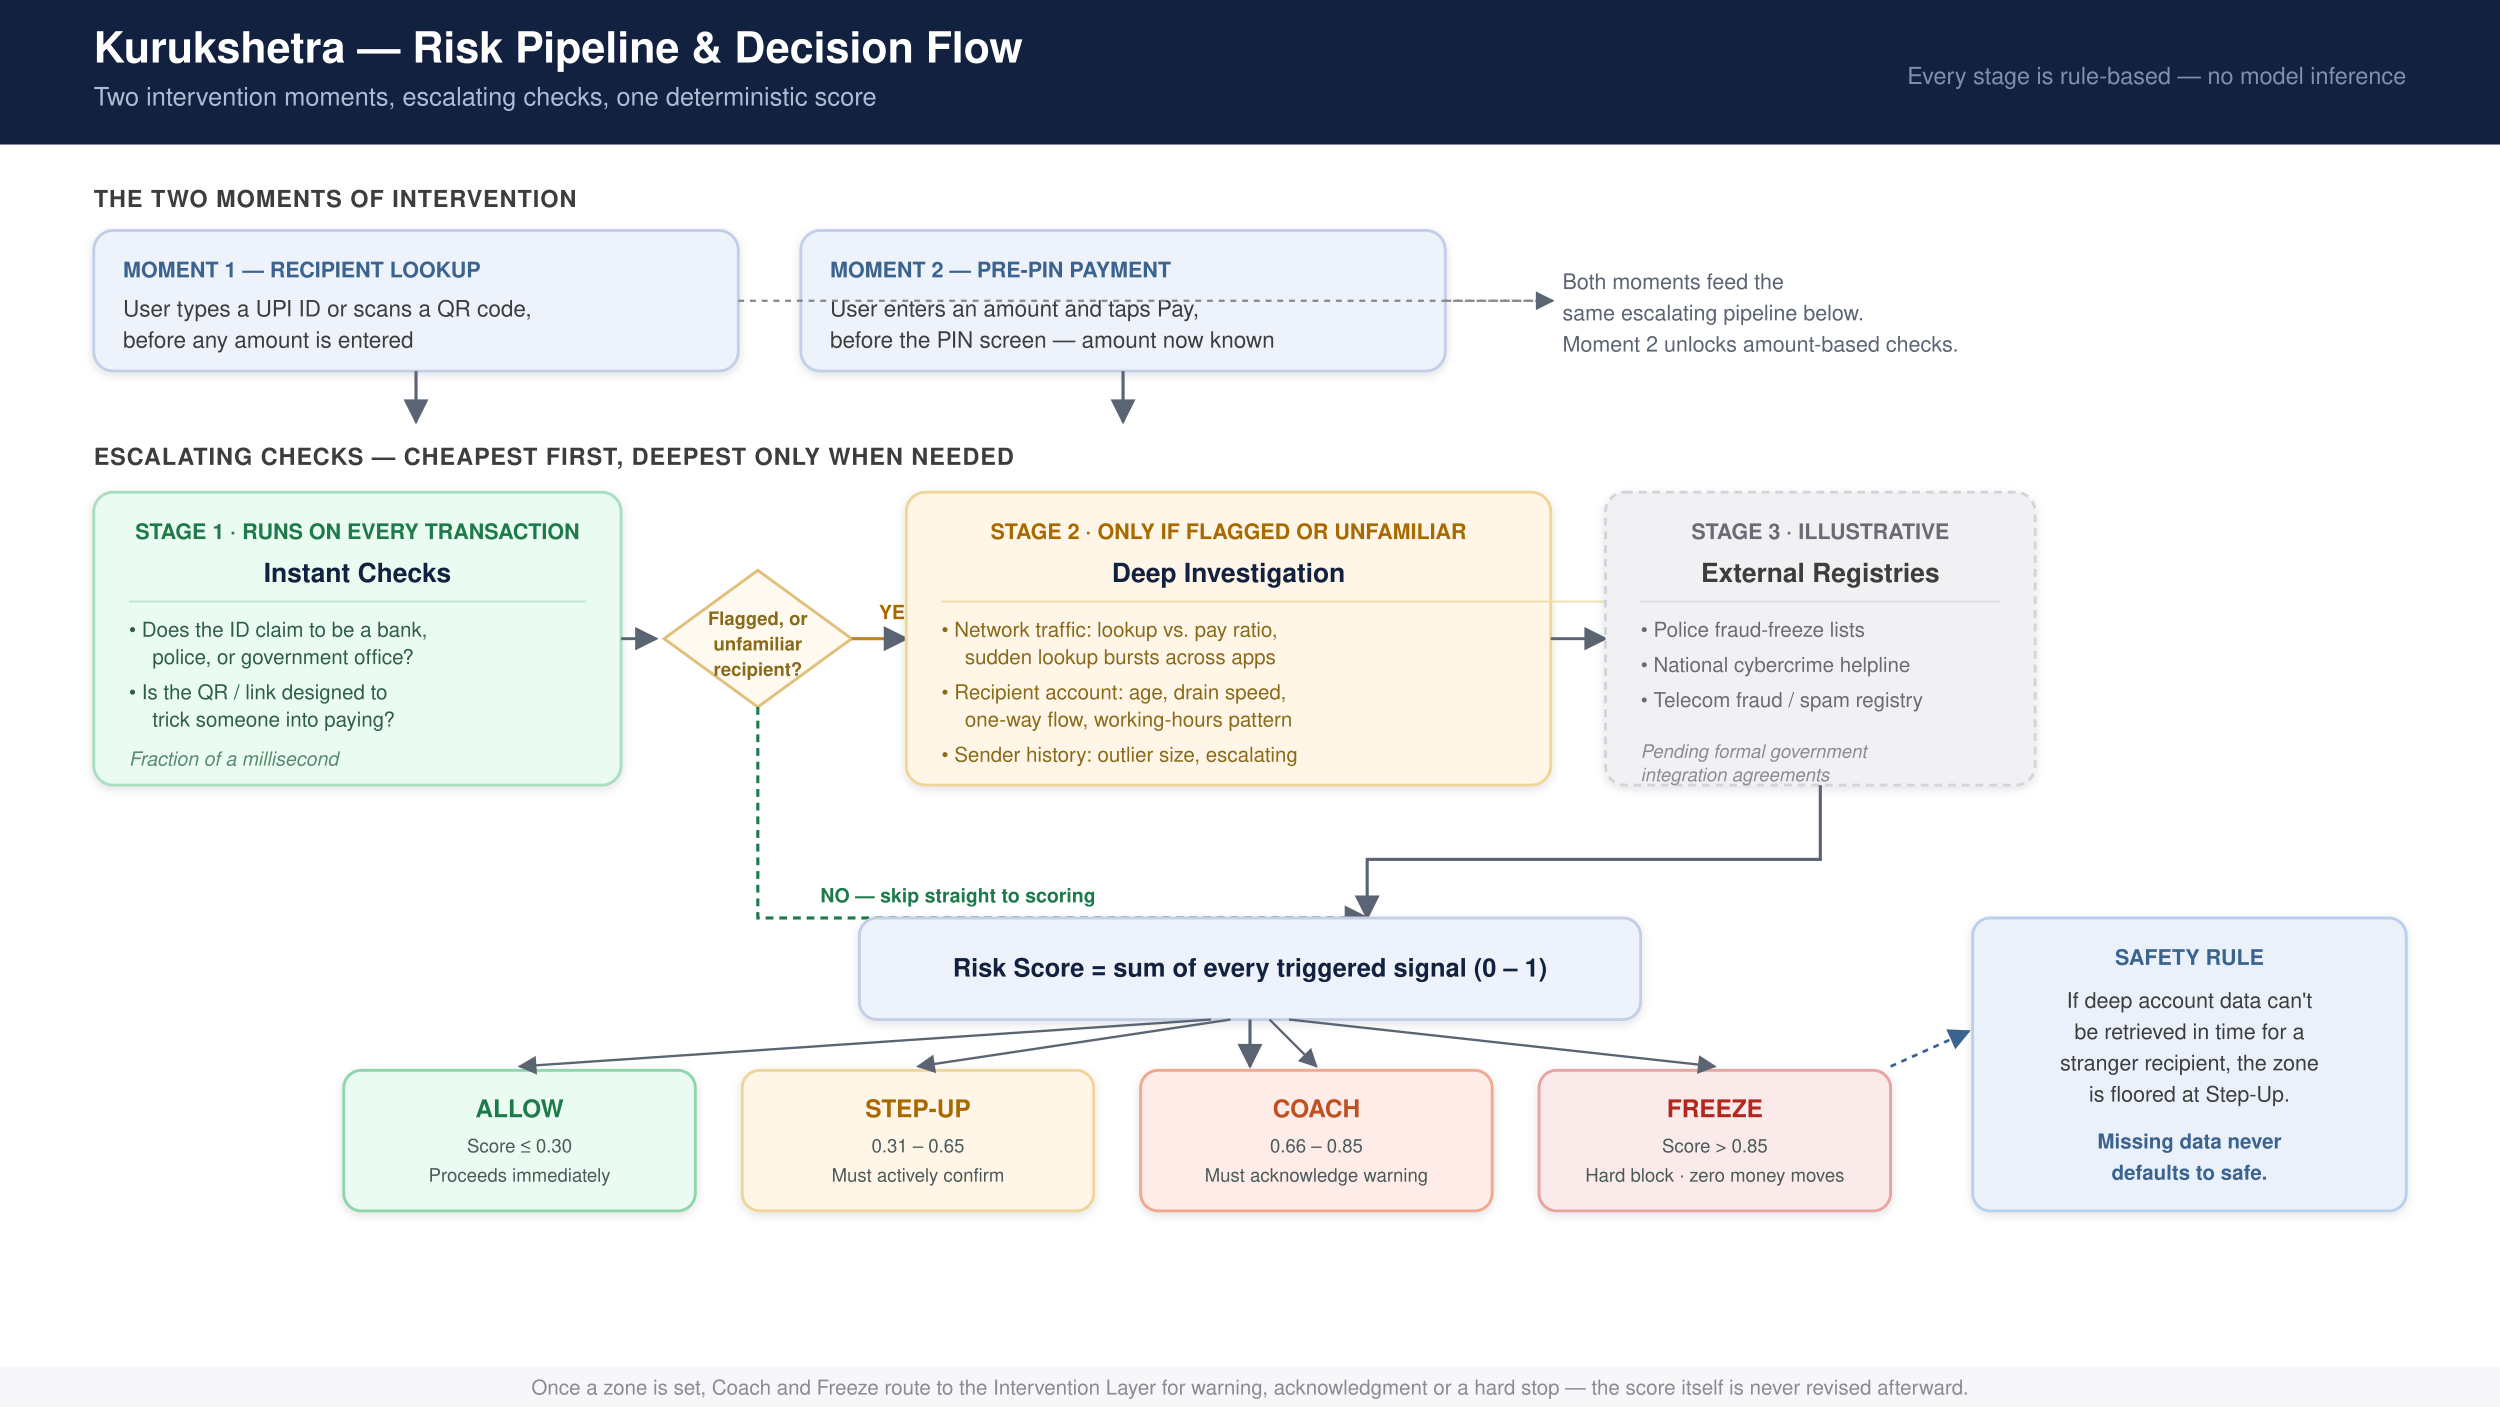
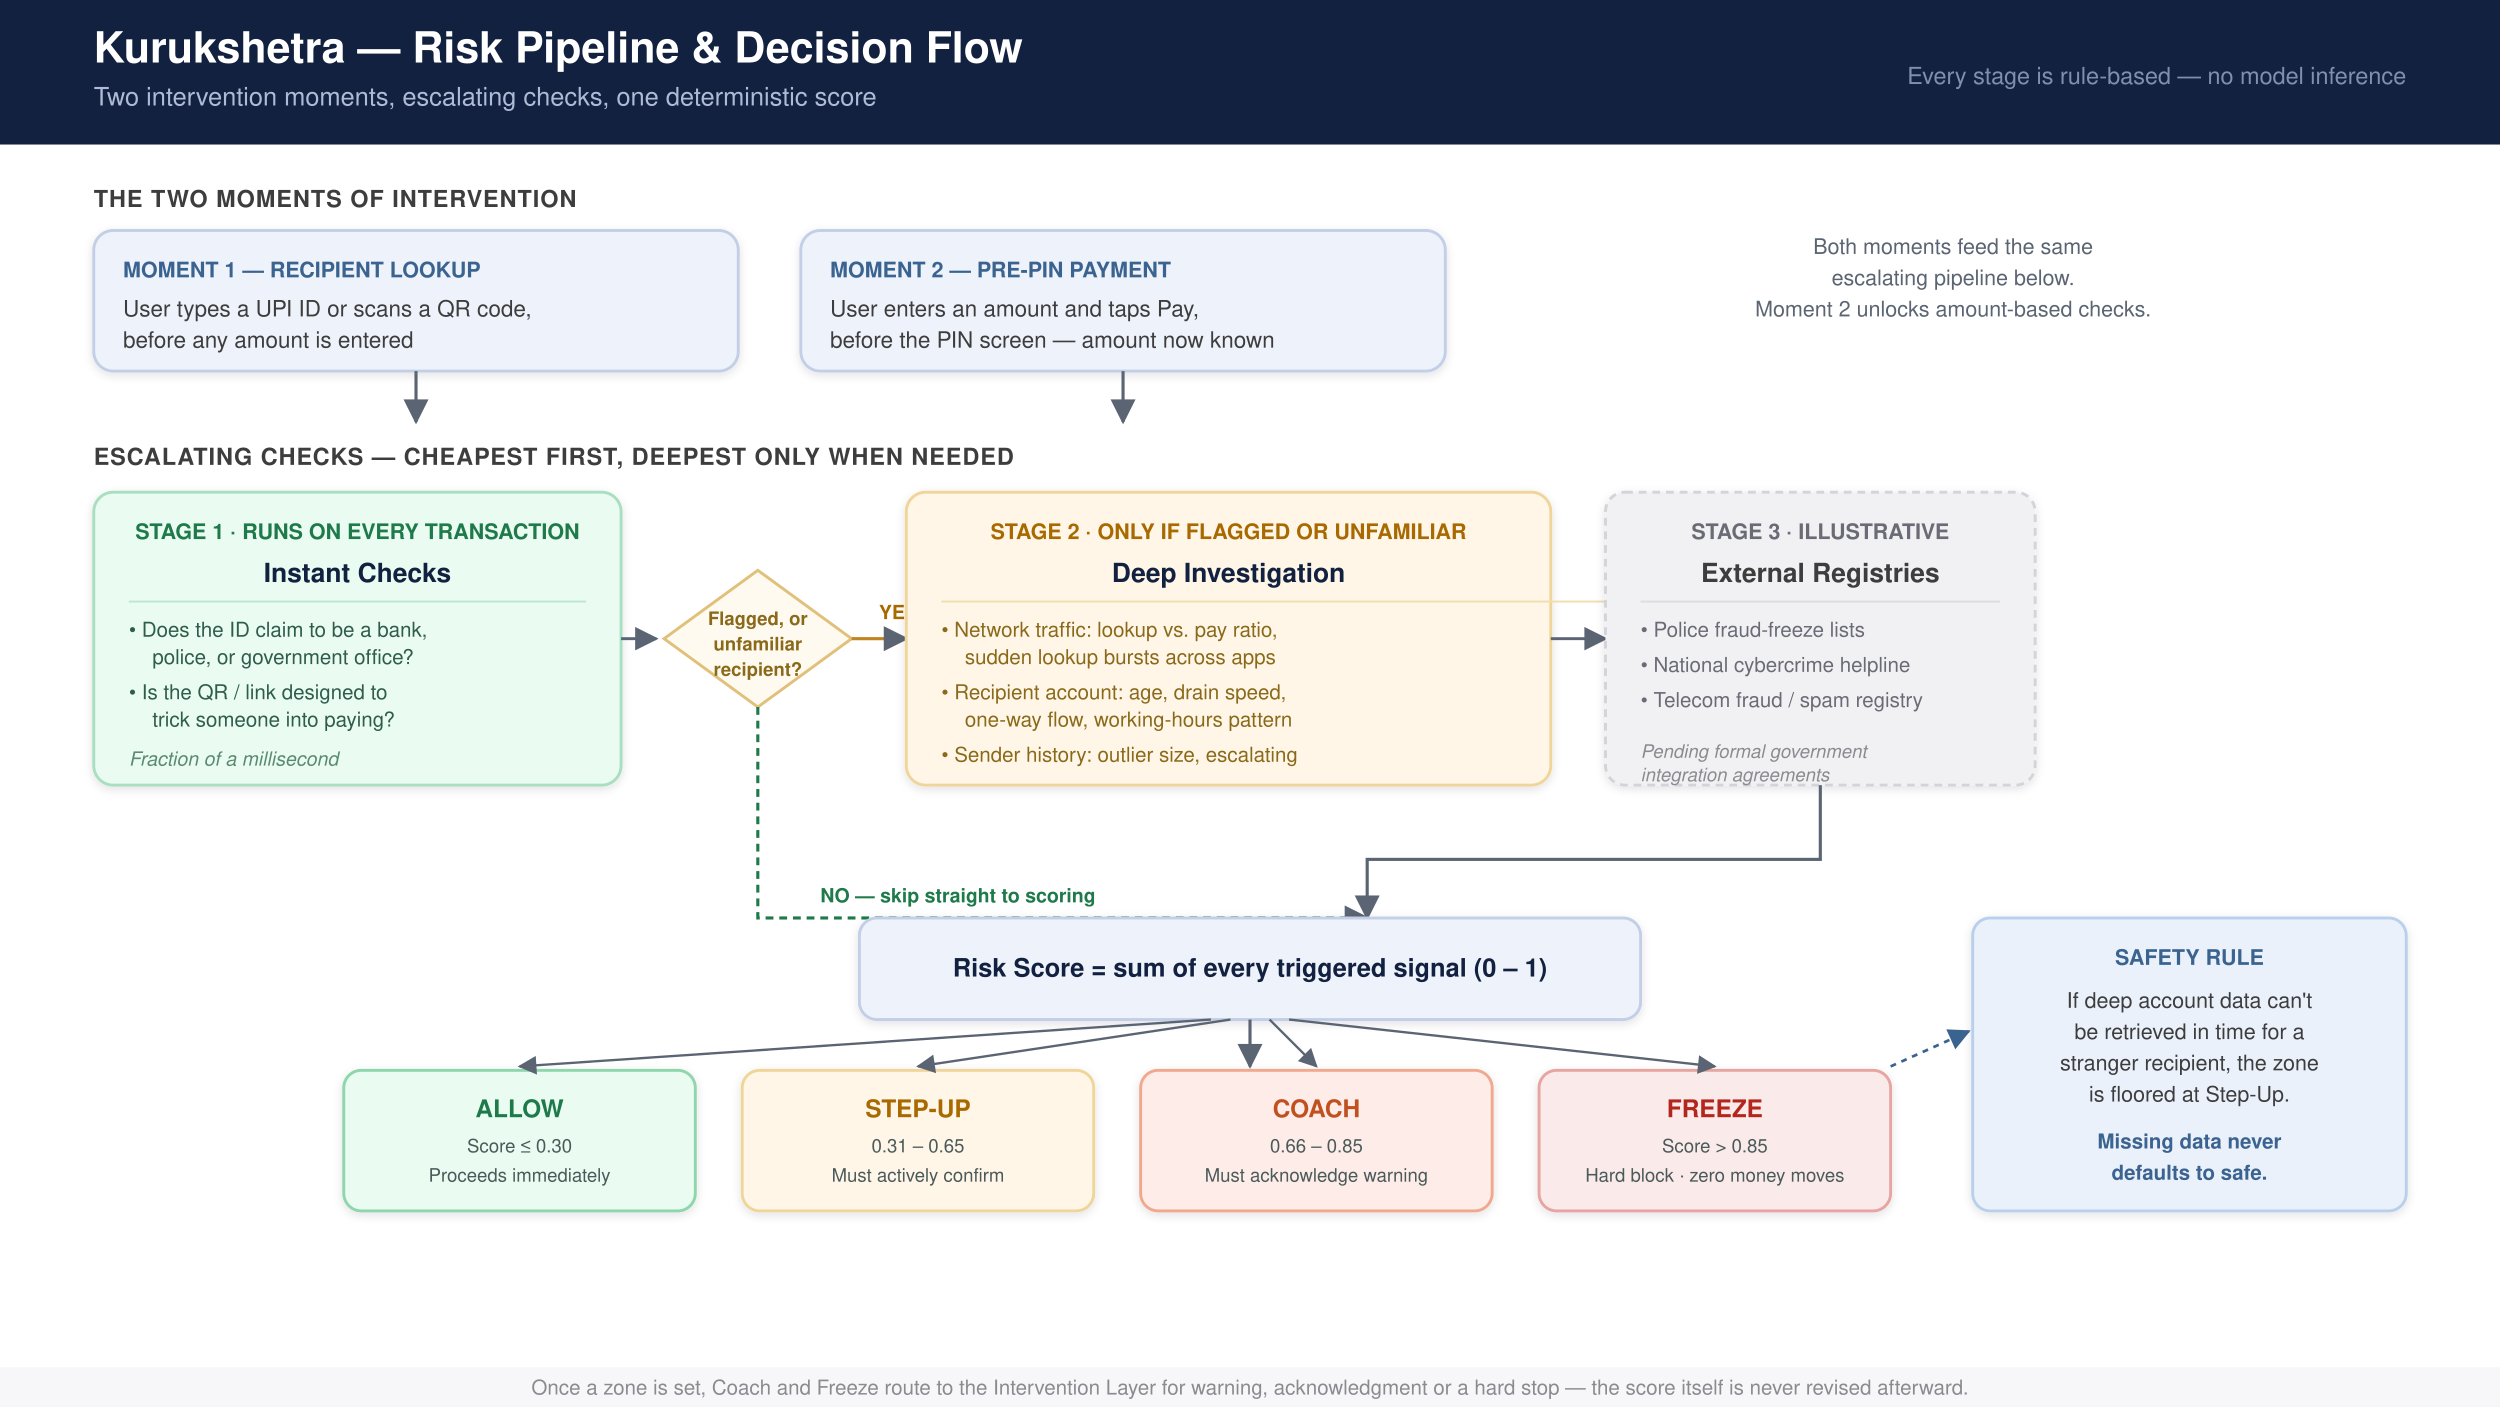
<svg xmlns="http://www.w3.org/2000/svg" width="1280" height="720" viewBox="0 0 1280 720" font-family="Segoe UI, Helvetica, Arial, sans-serif">
  <defs>
    <marker id="a1" viewBox="0 0 10 10" refX="9" refY="5" markerWidth="8" markerHeight="8" orient="auto-start-reverse">
      <path d="M0,0 L10,5 L0,10 z" fill="#5b6472" />
    </marker>
    <marker id="a2" viewBox="0 0 10 10" refX="9" refY="5" markerWidth="8" markerHeight="8" orient="auto-start-reverse">
      <path d="M0,0 L10,5 L0,10 z" fill="#3a638f" />
    </marker>
    <filter id="sh" x="-20%" y="-20%" width="140%" height="140%">
      <feDropShadow dx="0" dy="1.5" stdDeviation="2.5" flood-color="#0f172a" flood-opacity="0.12" />
    </filter>
  </defs>
  <rect x="0" y="0" width="1280" height="720" fill="#ffffff" />
  <rect x="0" y="0" width="1280" height="74" fill="#12213f" />
  <text x="48" y="32" font-size="22" font-weight="700" fill="#ffffff">Kurukshetra — Risk Pipeline &amp; Decision Flow</text>
  <text x="48" y="54" font-size="13" fill="#aebbd6">Two intervention moments, escalating checks, one deterministic score</text>
  <text x="1232" y="43" font-size="12" fill="#7f8fae" text-anchor="end">Every stage is rule-based — no model inference</text>
  <text x="48" y="106" font-size="12" font-weight="700" fill="#3d3d3d" letter-spacing="0.5">THE TWO MOMENTS OF INTERVENTION</text>
  <g filter="url(#sh)">
    <rect x="48" y="118" width="330" height="72" rx="10" fill="#eef2fb" stroke="#c3cfe6" stroke-width="1.5" />
  </g>
  <text x="63" y="142" font-size="11" font-weight="700" fill="#3a638f">MOMENT 1 — RECIPIENT LOOKUP</text>
  <text x="63" y="162" font-size="11.5" fill="#3d3d3d">User types a UPI ID or scans a QR code,</text>
  <text x="63" y="178" font-size="11.5" fill="#3d3d3d">before any amount is entered</text>
  <g filter="url(#sh)">
    <rect x="410" y="118" width="330" height="72" rx="10" fill="#eef2fb" stroke="#c3cfe6" stroke-width="1.5" />
  </g>
  <text x="425" y="142" font-size="11" font-weight="700" fill="#3a638f">MOMENT 2 — PRE-PIN PAYMENT</text>
  <text x="425" y="162" font-size="11.5" fill="#3d3d3d">User enters an amount and taps Pay,</text>
  <text x="425" y="178" font-size="11.5" fill="#3d3d3d">before the PIN screen — amount now known</text>
-   <text x="800" y="148" font-size="11" fill="#5b6472">Both moments feed the</text>
-   <text x="800" y="164" font-size="11" fill="#5b6472">same escalating pipeline below.</text>
-   <text x="800" y="180" font-size="11" fill="#5b6472">Moment 2 unlocks amount-based checks.</text>
-   <path d="M 378 154 L 795 154" fill="none" stroke="#8a8a90" stroke-width="1.2" stroke-dasharray="3 3" />
-   <path d="M 740 154 L 795 154" fill="none" stroke="#8a8a90" stroke-width="1.2" stroke-dasharray="3 3" marker-end="url(#a1)" />
+   <text x="1000" y="130" font-size="11" fill="#5b6472" text-anchor="middle">Both moments feed the same</text>
+   <text x="1000" y="146" font-size="11" fill="#5b6472" text-anchor="middle">escalating pipeline below.</text>
+   <text x="1000" y="162" font-size="11" fill="#5b6472" text-anchor="middle">Moment 2 unlocks amount-based checks.</text>
  <line x1="213" y1="190" x2="213" y2="216" stroke="#5b6472" stroke-width="1.6" marker-end="url(#a1)" />
  <line x1="575" y1="190" x2="575" y2="216" stroke="#5b6472" stroke-width="1.6" marker-end="url(#a1)" />
  <text x="48" y="238" font-size="12" font-weight="700" fill="#3d3d3d" letter-spacing="0.5">ESCALATING CHECKS — CHEAPEST FIRST, DEEPEST ONLY WHEN NEEDED</text>
  <g filter="url(#sh)">
    <rect x="48" y="252" width="270" height="150" rx="10" fill="#eafbf1" stroke="#a9dfc0" stroke-width="1.5" />
  </g>
  <text x="183" y="276" font-size="11" font-weight="700" fill="#1e7a4a" text-anchor="middle">STAGE 1 · RUNS ON EVERY TRANSACTION</text>
  <text x="183" y="298" font-size="13.5" font-weight="600" fill="#12213f" text-anchor="middle">Instant Checks</text>
  <line x1="66" y1="308" x2="300" y2="308" stroke="#bfe6cf" stroke-width="1" />
  <text x="66" y="326" font-size="10.5" fill="#2f5d4d">• Does the ID claim to be a bank,</text>
  <text x="78" y="340" font-size="10.5" fill="#2f5d4d">police, or government office?</text>
  <text x="66" y="358" font-size="10.5" fill="#2f5d4d">• Is the QR / link designed to</text>
  <text x="78" y="372" font-size="10.5" fill="#2f5d4d">trick someone into paying?</text>
  <text x="66" y="392" font-size="10" font-style="italic" fill="#5a8a6f">Fraction of a millisecond</text>
  <path d="M 340 327 L 388 292 L 436 327 L 388 362 Z" fill="#fffaf0" stroke="#e0c07a" stroke-width="1.5" />
  <text x="388" y="320" font-size="9.5" font-weight="700" fill="#8a6a1a" text-anchor="middle">Flagged, or</text>
  <text x="388" y="333" font-size="9.5" font-weight="700" fill="#8a6a1a" text-anchor="middle">unfamiliar</text>
  <text x="388" y="346" font-size="9.5" font-weight="700" fill="#8a6a1a" text-anchor="middle">recipient?</text>
  <line x1="318" y1="327" x2="336" y2="327" stroke="#5b6472" stroke-width="1.5" marker-end="url(#a1)" />
  <path d="M 388 362 L 388 470 L 700 470" fill="none" stroke="#1e7a4a" stroke-width="1.6" stroke-dasharray="4 3" marker-end="url(#a1)" />
  <text x="420" y="462" font-size="10" fill="#1e7a4a" font-weight="600">NO — skip straight to scoring</text>
  <line x1="436" y1="327" x2="464" y2="327" stroke="#c0851f" stroke-width="1.6" marker-end="url(#a1)" />
  <text x="450" y="317" font-size="10" fill="#a86a00" font-weight="600">YES</text>
  <g filter="url(#sh)">
    <rect x="464" y="252" width="330" height="150" rx="10" fill="#fff6e8" stroke="#f0d59a" stroke-width="1.5" />
  </g>
  <text x="629" y="276" font-size="11" font-weight="700" fill="#a86a00" text-anchor="middle">STAGE 2 · ONLY IF FLAGGED OR UNFAMILIAR</text>
  <text x="629" y="298" font-size="13.5" font-weight="600" fill="#12213f" text-anchor="middle">Deep Investigation</text>
  <line x1="482" y1="308" x2="930" y2="308" stroke="#f0dfad" stroke-width="1" />
  <text x="482" y="326" font-size="10.5" fill="#8a6a1a">• Network traffic: lookup vs. pay ratio,</text>
  <text x="494" y="340" font-size="10.5" fill="#8a6a1a">sudden lookup bursts across apps</text>
  <text x="482" y="358" font-size="10.5" fill="#8a6a1a">• Recipient account: age, drain speed,</text>
  <text x="494" y="372" font-size="10.5" fill="#8a6a1a">one-way flow, working-hours pattern</text>
  <text x="482" y="390" font-size="10.5" fill="#8a6a1a">• Sender history: outlier size, escalating</text>
  <line x1="794" y1="327" x2="822" y2="327" stroke="#5b6472" stroke-width="1.5" marker-end="url(#a1)" />
  <g filter="url(#sh)">
    <rect x="822" y="252" width="220" height="150" rx="10" fill="#f1f1f4" stroke="#d3d3da" stroke-width="1.5" stroke-dasharray="4 3" />
  </g>
  <text x="932" y="276" font-size="11" font-weight="700" fill="#6b6b76" text-anchor="middle">STAGE 3 · ILLUSTRATIVE</text>
  <text x="932" y="298" font-size="13.5" font-weight="600" fill="#3d3d3d" text-anchor="middle">External Registries</text>
  <line x1="840" y1="308" x2="1024" y2="308" stroke="#dcdce2" stroke-width="1" />
  <text x="840" y="326" font-size="10.5" fill="#6b6b76">• Police fraud-freeze lists</text>
  <text x="840" y="344" font-size="10.5" fill="#6b6b76">• National cybercrime helpline</text>
  <text x="840" y="362" font-size="10.5" fill="#6b6b76">• Telecom fraud / spam registry</text>
  <text x="840" y="388" font-size="9.5" font-style="italic" fill="#8a8a90">Pending formal government</text>
  <text x="840" y="400" font-size="9.5" font-style="italic" fill="#8a8a90">integration agreements</text>
  <path d="M 932 402 L 932 440 L 700 440 L 700 470" fill="none" stroke="#5b6472" stroke-width="1.6" marker-end="url(#a1)" />
  <g filter="url(#sh)">
    <rect x="440" y="470" width="400" height="52" rx="9" fill="#eef2fb" stroke="#c3cfe6" stroke-width="1.5" />
  </g>
  <text x="640" y="500" font-size="13" font-weight="700" fill="#12213f" text-anchor="middle">Risk Score = sum of every triggered signal (0 – 1)</text>
  <line x1="640" y1="522" x2="640" y2="546" stroke="#5b6472" stroke-width="1.6" marker-end="url(#a1)" />
  <g filter="url(#sh)">
    <rect x="176" y="548" width="180" height="72" rx="9" fill="#eafbf1" stroke="#8fd6ac" stroke-width="1.5" />
  </g>
  <text x="266" y="572" font-size="12.5" font-weight="700" fill="#1e7a4a" text-anchor="middle">ALLOW</text>
  <text x="266" y="590" font-size="9.5" fill="#4a5a5a" text-anchor="middle">Score ≤ 0.30</text>
  <text x="266" y="605" font-size="9.5" fill="#4a5a5a" text-anchor="middle">Proceeds immediately</text>
  <g filter="url(#sh)">
    <rect x="380" y="548" width="180" height="72" rx="9" fill="#fff6e8" stroke="#f0d59a" stroke-width="1.5" />
  </g>
  <text x="470" y="572" font-size="12.5" font-weight="700" fill="#a86a00" text-anchor="middle">STEP-UP</text>
  <text x="470" y="590" font-size="9.5" fill="#4a5a5a" text-anchor="middle">0.31 – 0.65</text>
  <text x="470" y="605" font-size="9.5" fill="#4a5a5a" text-anchor="middle">Must actively confirm</text>
  <g filter="url(#sh)">
    <rect x="584" y="548" width="180" height="72" rx="9" fill="#fdece7" stroke="#f0a98f" stroke-width="1.5" />
  </g>
  <text x="674" y="572" font-size="12.5" font-weight="700" fill="#c0501f" text-anchor="middle">COACH</text>
  <text x="674" y="590" font-size="9.5" fill="#4a5a5a" text-anchor="middle">0.66 – 0.85</text>
  <text x="674" y="605" font-size="9.5" fill="#4a5a5a" text-anchor="middle">Must acknowledge warning</text>
  <g filter="url(#sh)">
    <rect x="788" y="548" width="180" height="72" rx="9" fill="#fbeaea" stroke="#e6a5a1" stroke-width="1.5" />
  </g>
  <text x="878" y="572" font-size="12.5" font-weight="700" fill="#b3261e" text-anchor="middle">FREEZE</text>
  <text x="878" y="590" font-size="9.5" fill="#4a5a5a" text-anchor="middle">Score &gt; 0.85</text>
  <text x="878" y="605" font-size="9.5" fill="#4a5a5a" text-anchor="middle">Hard block · zero money moves</text>
  <path d="M 620 522 L 266 546" fill="none" stroke="#5b6472" stroke-width="1.2" marker-end="url(#a1)" />
  <path d="M 630 522 L 470 546" fill="none" stroke="#5b6472" stroke-width="1.2" marker-end="url(#a1)" />
  <path d="M 650 522 L 674 546" fill="none" stroke="#5b6472" stroke-width="1.2" marker-end="url(#a1)" />
  <path d="M 660 522 L 878 546" fill="none" stroke="#5b6472" stroke-width="1.2" marker-end="url(#a1)" />
  <g filter="url(#sh)">
    <rect x="1010" y="470" width="222" height="150" rx="9" fill="#eaf1fb" stroke="#b9d0ec" stroke-width="1.5" />
  </g>
  <text x="1121" y="494" font-size="11" font-weight="700" fill="#3a638f" text-anchor="middle">SAFETY RULE</text>
  <text x="1121" y="516" font-size="11" fill="#3d3d3d" text-anchor="middle">If deep account data can't</text>
  <text x="1121" y="532" font-size="11" fill="#3d3d3d" text-anchor="middle">be retrieved in time for a</text>
  <text x="1121" y="548" font-size="11" fill="#3d3d3d" text-anchor="middle">stranger recipient, the zone</text>
  <text x="1121" y="564" font-size="11" fill="#3d3d3d" text-anchor="middle">is floored at Step-Up.</text>
  <text x="1121" y="588" font-size="10.5" font-weight="600" fill="#3a638f" text-anchor="middle">Missing data never</text>
  <text x="1121" y="604" font-size="10.5" font-weight="600" fill="#3a638f" text-anchor="middle">defaults to safe.</text>
  <path d="M 968 546 L 1008 528" fill="none" stroke="#3a638f" stroke-width="1.4" stroke-dasharray="3 3" marker-end="url(#a2)" />
  <rect x="0" y="700" width="1280" height="20" fill="#f7f7f9" />
  <text x="640" y="714" font-size="10.5" fill="#8a8a90" text-anchor="middle">Once a zone is set, Coach and Freeze route to the Intervention Layer for warning, acknowledgment or a hard stop — the score itself is never revised afterward.</text>
</svg>
